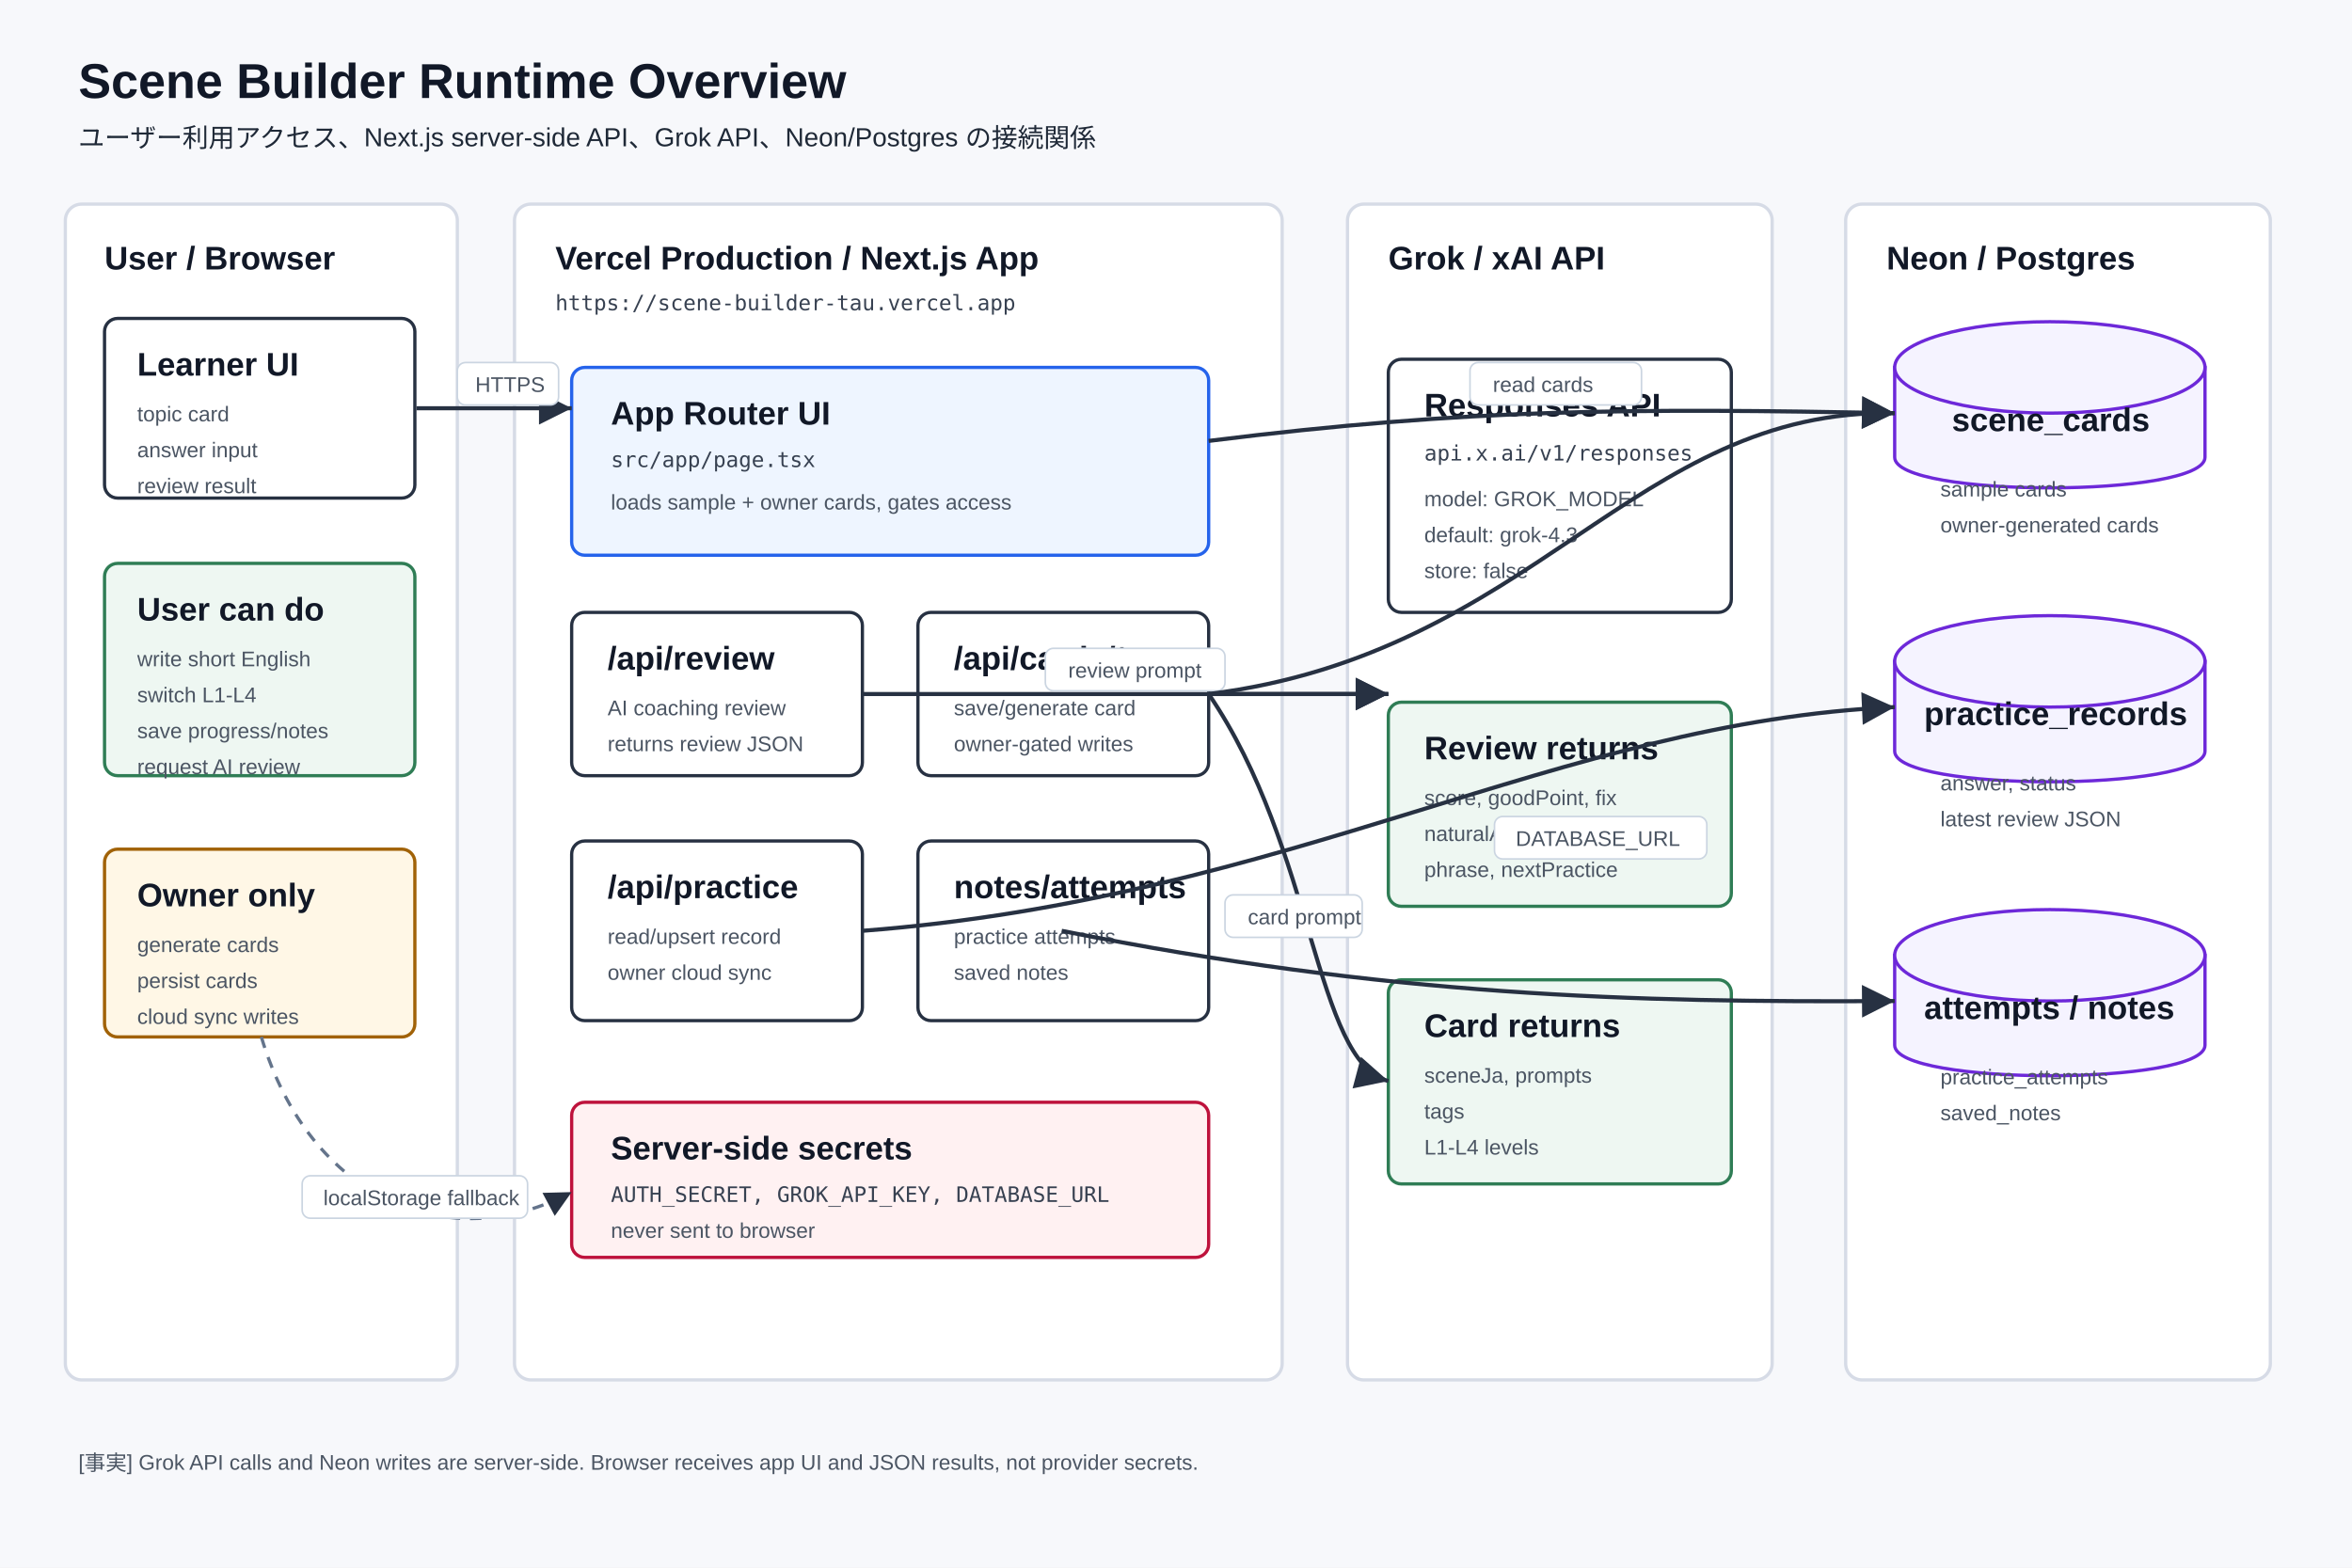
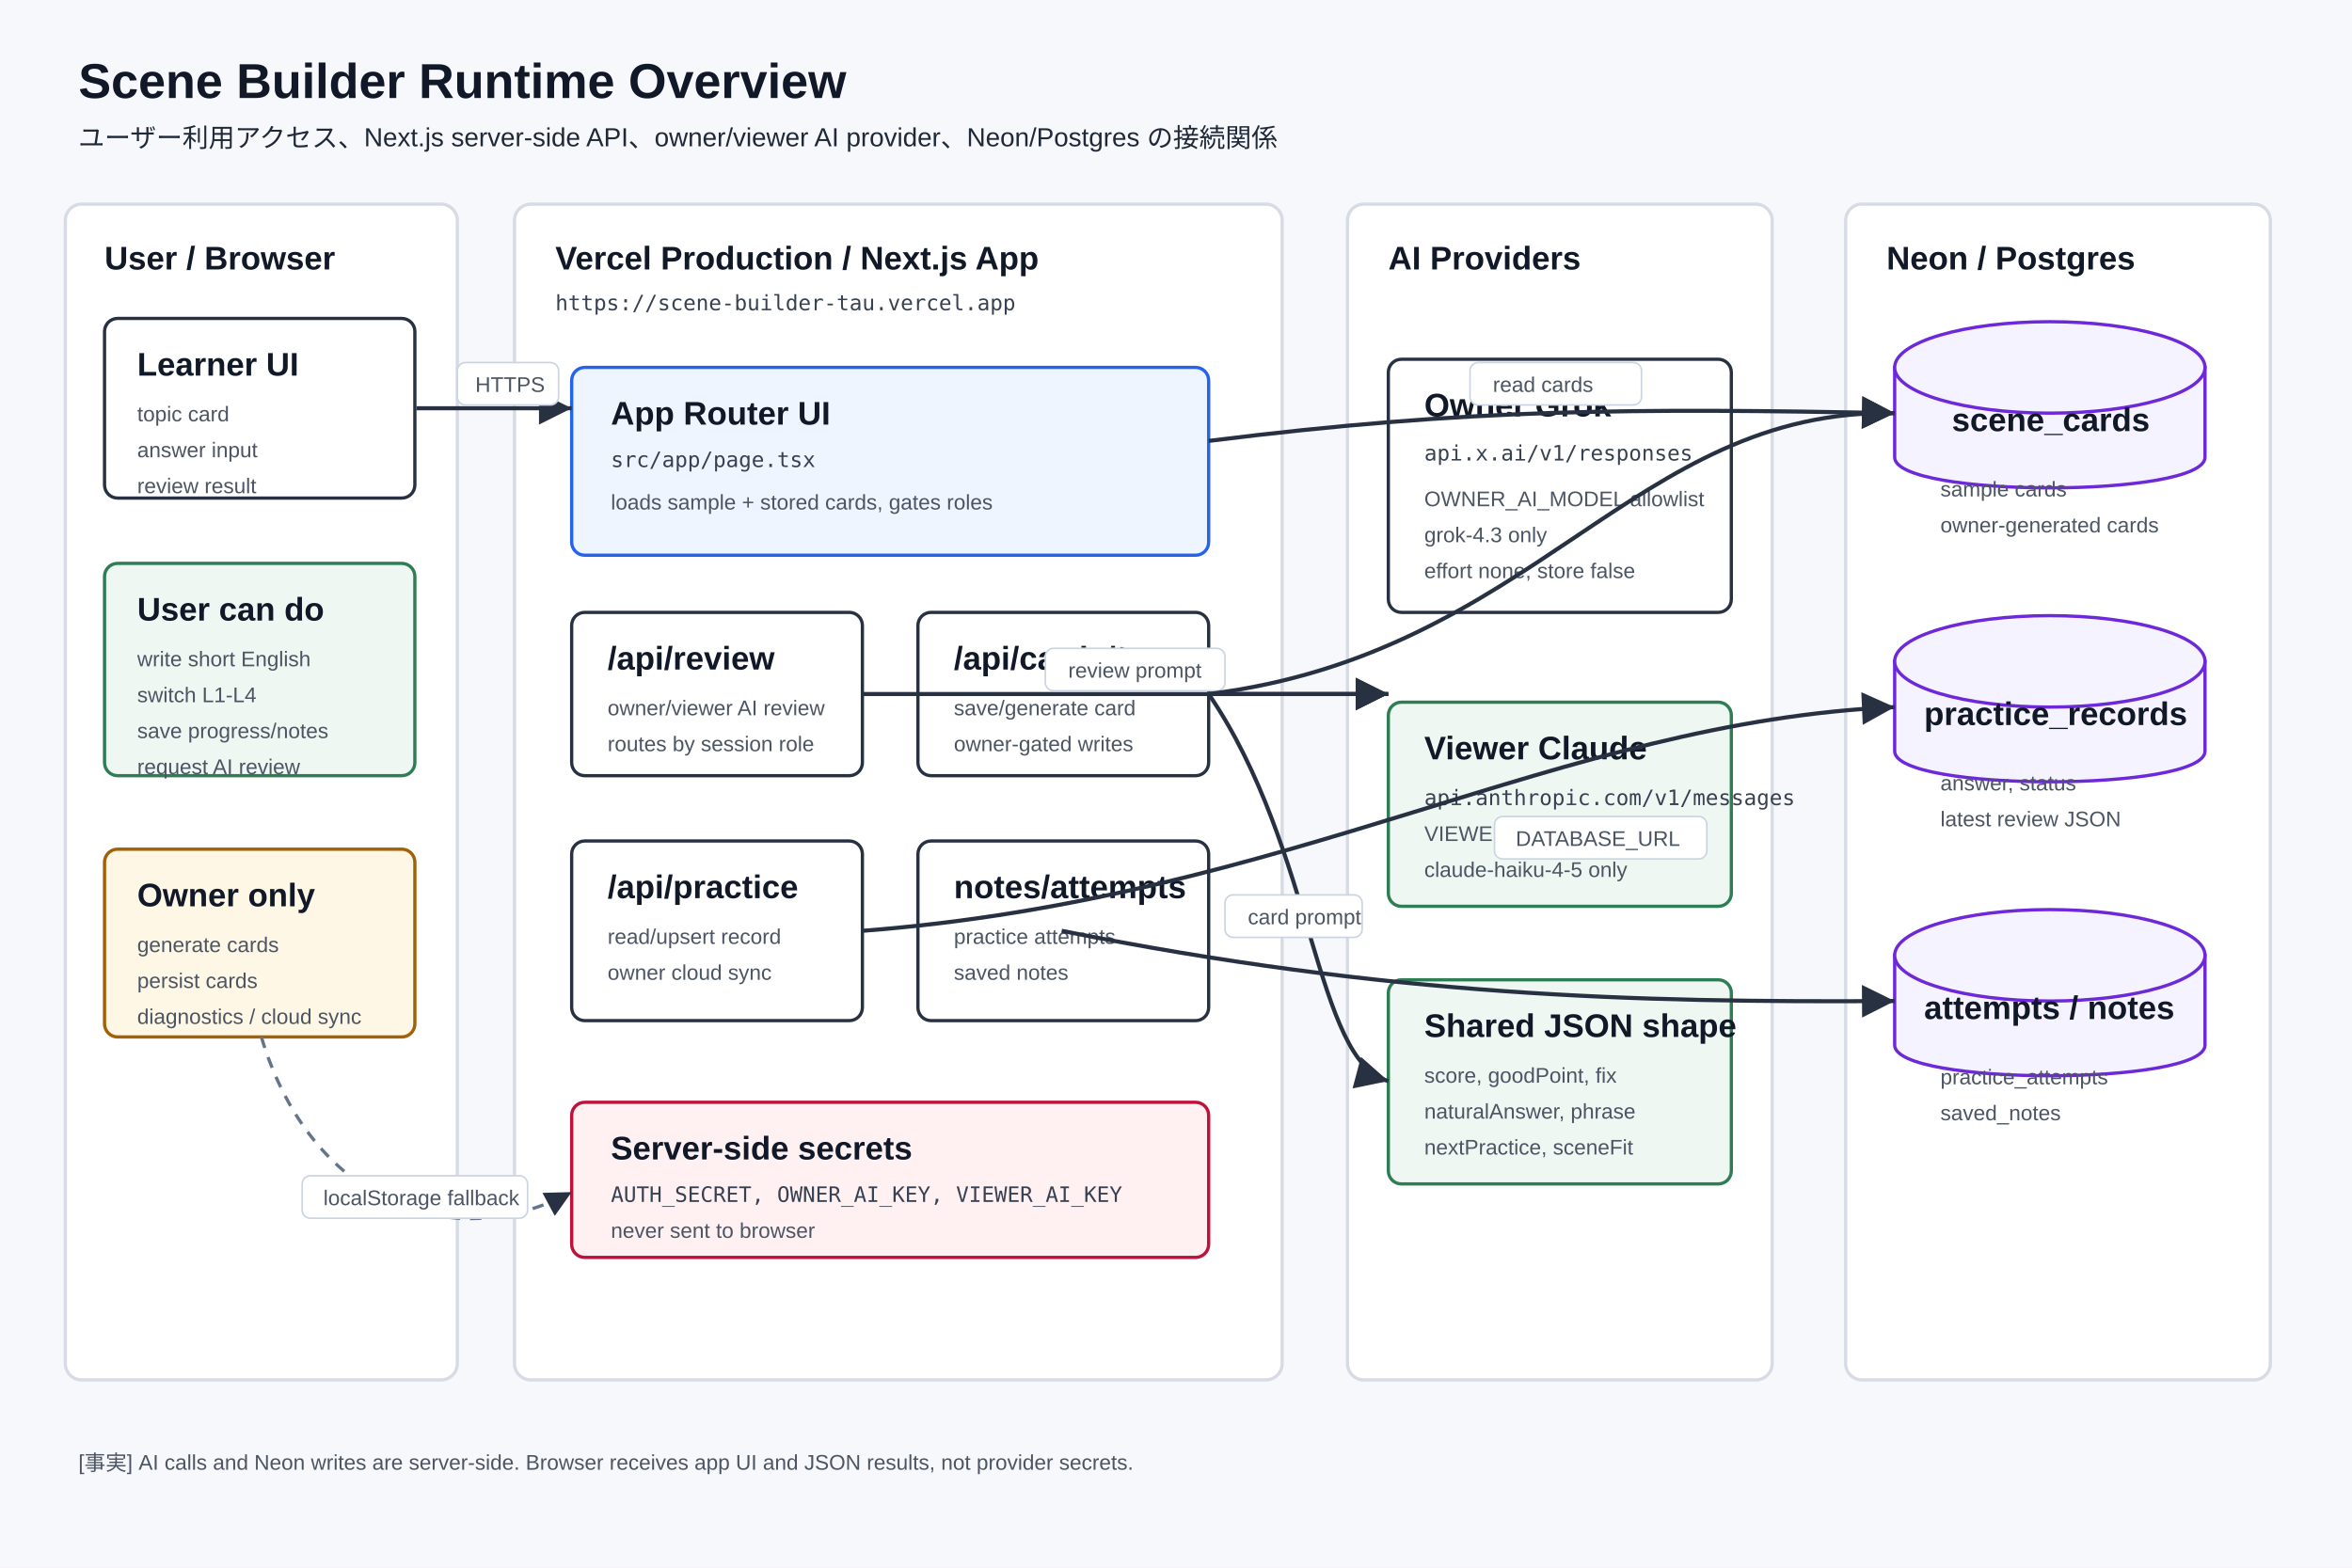
<svg xmlns="http://www.w3.org/2000/svg" width="1440" height="960" viewBox="0 0 1440 960" role="img" aria-labelledby="title desc">
  <defs>
    <style>
      .bg{fill:#f7f8fb}
      .band{fill:#ffffff;stroke:#d6dbe6;stroke-width:2}
      .box{fill:#ffffff;stroke:#273142;stroke-width:2;rx:8}
      .soft{fill:#eef7f2;stroke:#2f7d55;stroke-width:2;rx:8}
      .warn{fill:#fff7e6;stroke:#a16207;stroke-width:2;rx:8}
      .blue{fill:#eef5ff;stroke:#2563eb;stroke-width:2;rx:8}
      .pink{fill:#fff1f2;stroke:#be123c;stroke-width:2;rx:8}
      .db{fill:#f5f3ff;stroke:#6d28d9;stroke-width:2}
      .title{font-family:Arial, sans-serif;font-size:30px;font-weight:700;fill:#111827}
      .h{font-family:Arial, sans-serif;font-size:20px;font-weight:700;fill:#111827}
      .t{font-family:Arial, sans-serif;font-size:16px;fill:#1f2937}
      .s{font-family:Arial, sans-serif;font-size:13px;fill:#4b5563}
      .mono{font-family:Consolas, monospace;font-size:13px;fill:#374151}
      .arrow{stroke:#273142;stroke-width:2.5;fill:none;marker-end:url(#arrow)}
      .dash{stroke:#64748b;stroke-width:2;fill:none;stroke-dasharray:7 6;marker-end:url(#arrow)}
      .label{fill:#ffffff;stroke:#cbd5e1;stroke-width:1;rx:5}
    </style>
    <marker id="arrow" markerWidth="12" markerHeight="12" refX="10" refY="6" orient="auto">
      <path d="M2,2 L10,6 L2,10 Z" fill="#273142" />
    </marker>
  </defs>
  <rect class="bg" width="1440" height="960" />
  <text class="title" x="48" y="60">Scene Builder Runtime Overview</text>
-   <text class="t" x="48" y="90">ユーザー利用アクセス、Next.js server-side API、Grok API、Neon/Postgres の接続関係</text>
+   <text class="t" x="48" y="90">ユーザー利用アクセス、Next.js server-side API、owner/viewer AI provider、Neon/Postgres の接続関係</text>
  <rect class="band" x="40" y="125" width="240" height="720" rx="10" />
  <text class="h" x="64" y="165">User / Browser</text>
  <rect class="box" x="64" y="195" width="190" height="110" />
  <text class="h" x="84" y="230">Learner UI</text>
  <text class="s" x="84" y="258">topic card</text>
  <text class="s" x="84" y="280">answer input</text>
  <text class="s" x="84" y="302">review result</text>
  <rect class="soft" x="64" y="345" width="190" height="130" />
  <text class="h" x="84" y="380">User can do</text>
  <text class="s" x="84" y="408">write short English</text>
  <text class="s" x="84" y="430">switch L1-L4</text>
  <text class="s" x="84" y="452">save progress/notes</text>
  <text class="s" x="84" y="474">request AI review</text>
  <rect class="warn" x="64" y="520" width="190" height="115" />
  <text class="h" x="84" y="555">Owner only</text>
  <text class="s" x="84" y="583">generate cards</text>
  <text class="s" x="84" y="605">persist cards</text>
-   <text class="s" x="84" y="627">cloud sync writes</text>
+   <text class="s" x="84" y="627">diagnostics / cloud sync</text>
  <rect class="band" x="315" y="125" width="470" height="720" rx="10" />
  <text class="h" x="340" y="165">Vercel Production / Next.js App</text>
  <text class="mono" x="340" y="190">https://scene-builder-tau.vercel.app</text>
  <rect class="blue" x="350" y="225" width="390" height="115" />
  <text class="h" x="374" y="260">App Router UI</text>
  <text class="mono" x="374" y="286">src/app/page.tsx</text>
-   <text class="s" x="374" y="312">loads sample + owner cards, gates access</text>
+   <text class="s" x="374" y="312">loads sample + stored cards, gates roles</text>
  <rect class="box" x="350" y="375" width="178" height="100" />
  <text class="h" x="372" y="410">/api/review</text>
-   <text class="s" x="372" y="438">AI coaching review</text>
-   <text class="s" x="372" y="460">returns review JSON</text>
+   <text class="s" x="372" y="438">owner/viewer AI review</text>
+   <text class="s" x="372" y="460">routes by session role</text>
  <rect class="box" x="562" y="375" width="178" height="100" />
  <text class="h" x="584" y="410">/api/cards/*</text>
  <text class="s" x="584" y="438">save/generate card</text>
  <text class="s" x="584" y="460">owner-gated writes</text>
  <rect class="box" x="350" y="515" width="178" height="110" />
  <text class="h" x="372" y="550">/api/practice</text>
  <text class="s" x="372" y="578">read/upsert record</text>
  <text class="s" x="372" y="600">owner cloud sync</text>
  <rect class="box" x="562" y="515" width="178" height="110" />
  <text class="h" x="584" y="550">notes/attempts</text>
  <text class="s" x="584" y="578">practice attempts</text>
  <text class="s" x="584" y="600">saved notes</text>
  <rect class="pink" x="350" y="675" width="390" height="95" />
  <text class="h" x="374" y="710">Server-side secrets</text>
-   <text class="mono" x="374" y="736">AUTH_SECRET, GROK_API_KEY, DATABASE_URL</text>
+   <text class="mono" x="374" y="736">AUTH_SECRET, OWNER_AI_KEY, VIEWER_AI_KEY</text>
  <text class="s" x="374" y="758">never sent to browser</text>
  <rect class="band" x="825" y="125" width="260" height="720" rx="10" />
-   <text class="h" x="850" y="165">Grok / xAI API</text>
+   <text class="h" x="850" y="165">AI Providers</text>
  <rect class="box" x="850" y="220" width="210" height="155" />
-   <text class="h" x="872" y="255">Responses API</text>
+   <text class="h" x="872" y="255">Owner Grok</text>
  <text class="mono" x="872" y="282">api.x.ai/v1/responses</text>
-   <text class="s" x="872" y="310">model: GROK_MODEL</text>
-   <text class="s" x="872" y="332">default: grok-4.3</text>
-   <text class="s" x="872" y="354">store: false</text>
+   <text class="s" x="872" y="310">OWNER_AI_MODEL allowlist</text>
+   <text class="s" x="872" y="332">grok-4.3 only</text>
+   <text class="s" x="872" y="354">effort none, store false</text>
  <rect class="soft" x="850" y="430" width="210" height="125" />
-   <text class="h" x="872" y="465">Review returns</text>
-   <text class="s" x="872" y="493">score, goodPoint, fix</text>
-   <text class="s" x="872" y="515">naturalAnswer</text>
-   <text class="s" x="872" y="537">phrase, nextPractice</text>
+   <text class="h" x="872" y="465">Viewer Claude</text>
+   <text class="mono" x="872" y="493">api.anthropic.com/v1/messages</text>
+   <text class="s" x="872" y="515">VIEWER_AI_MODEL allowlist</text>
+   <text class="s" x="872" y="537">claude-haiku-4-5 only</text>
  <rect class="soft" x="850" y="600" width="210" height="125" />
-   <text class="h" x="872" y="635">Card returns</text>
-   <text class="s" x="872" y="663">sceneJa, prompts</text>
-   <text class="s" x="872" y="685">tags</text>
-   <text class="s" x="872" y="707">L1-L4 levels</text>
+   <text class="h" x="872" y="635">Shared JSON shape</text>
+   <text class="s" x="872" y="663">score, goodPoint, fix</text>
+   <text class="s" x="872" y="685">naturalAnswer, phrase</text>
+   <text class="s" x="872" y="707">nextPractice, sceneFit</text>
  <rect class="band" x="1130" y="125" width="260" height="720" rx="10" />
  <text class="h" x="1155" y="165">Neon / Postgres</text>
  <path class="db" d="M1160 225 h190 v55 c0 25-190 25-190 0z" />
  <ellipse class="db" cx="1255" cy="225" rx="95" ry="28" />
  <text class="h" x="1195" y="264">scene_cards</text>
  <text class="s" x="1188" y="304">sample cards</text>
  <text class="s" x="1188" y="326">owner-generated cards</text>
  <path class="db" d="M1160 405 h190 v55 c0 25-190 25-190 0z" />
  <ellipse class="db" cx="1255" cy="405" rx="95" ry="28" />
  <text class="h" x="1178" y="444">practice_records</text>
  <text class="s" x="1188" y="484">answer, status</text>
  <text class="s" x="1188" y="506">latest review JSON</text>
  <path class="db" d="M1160 585 h190 v55 c0 25-190 25-190 0z" />
  <ellipse class="db" cx="1255" cy="585" rx="95" ry="28" />
  <text class="h" x="1178" y="624">attempts / notes</text>
  <text class="s" x="1188" y="664">practice_attempts</text>
  <text class="s" x="1188" y="686">saved_notes</text>
  <path class="arrow" d="M255 250 H350" />
  <rect class="label" x="280" y="222" width="62" height="26" />
  <text class="s" x="291" y="240">HTTPS</text>
  <path class="arrow" d="M528 425 H850" />
  <rect class="label" x="640" y="397" width="110" height="26" />
  <text class="s" x="654" y="415">review prompt</text>
  <path class="arrow" d="M740 425 H850" />
  <path class="arrow" d="M740 425 C805 520 805 650 850 662" />
  <rect class="label" x="750" y="548" width="84" height="26" />
  <text class="s" x="764" y="566">card prompt</text>
  <path class="arrow" d="M740 270 C900 250 1000 250 1160 253" />
  <rect class="label" x="900" y="222" width="105" height="26" />
  <text class="s" x="914" y="240">read cards</text>
  <path class="arrow" d="M740 425 C940 400 1000 250 1160 253" />
  <path class="arrow" d="M528 570 C790 550 955 442 1160 433" />
  <path class="arrow" d="M650 570 C850 610 1000 614 1160 613" />
  <rect class="label" x="915" y="500" width="130" height="26" />
  <text class="s" x="928" y="518">DATABASE_URL</text>
  <path class="dash" d="M160 635 C190 735 275 770 350 730" />
  <rect class="label" x="185" y="720" width="138" height="26" />
  <text class="s" x="198" y="738">localStorage fallback</text>
-   <text class="s" x="48" y="900">[事実] Grok API calls and Neon writes are server-side. Browser receives app UI and JSON results, not provider secrets.</text>
+   <text class="s" x="48" y="900">[事実] AI calls and Neon writes are server-side. Browser receives app UI and JSON results, not provider secrets.</text>
</svg>
